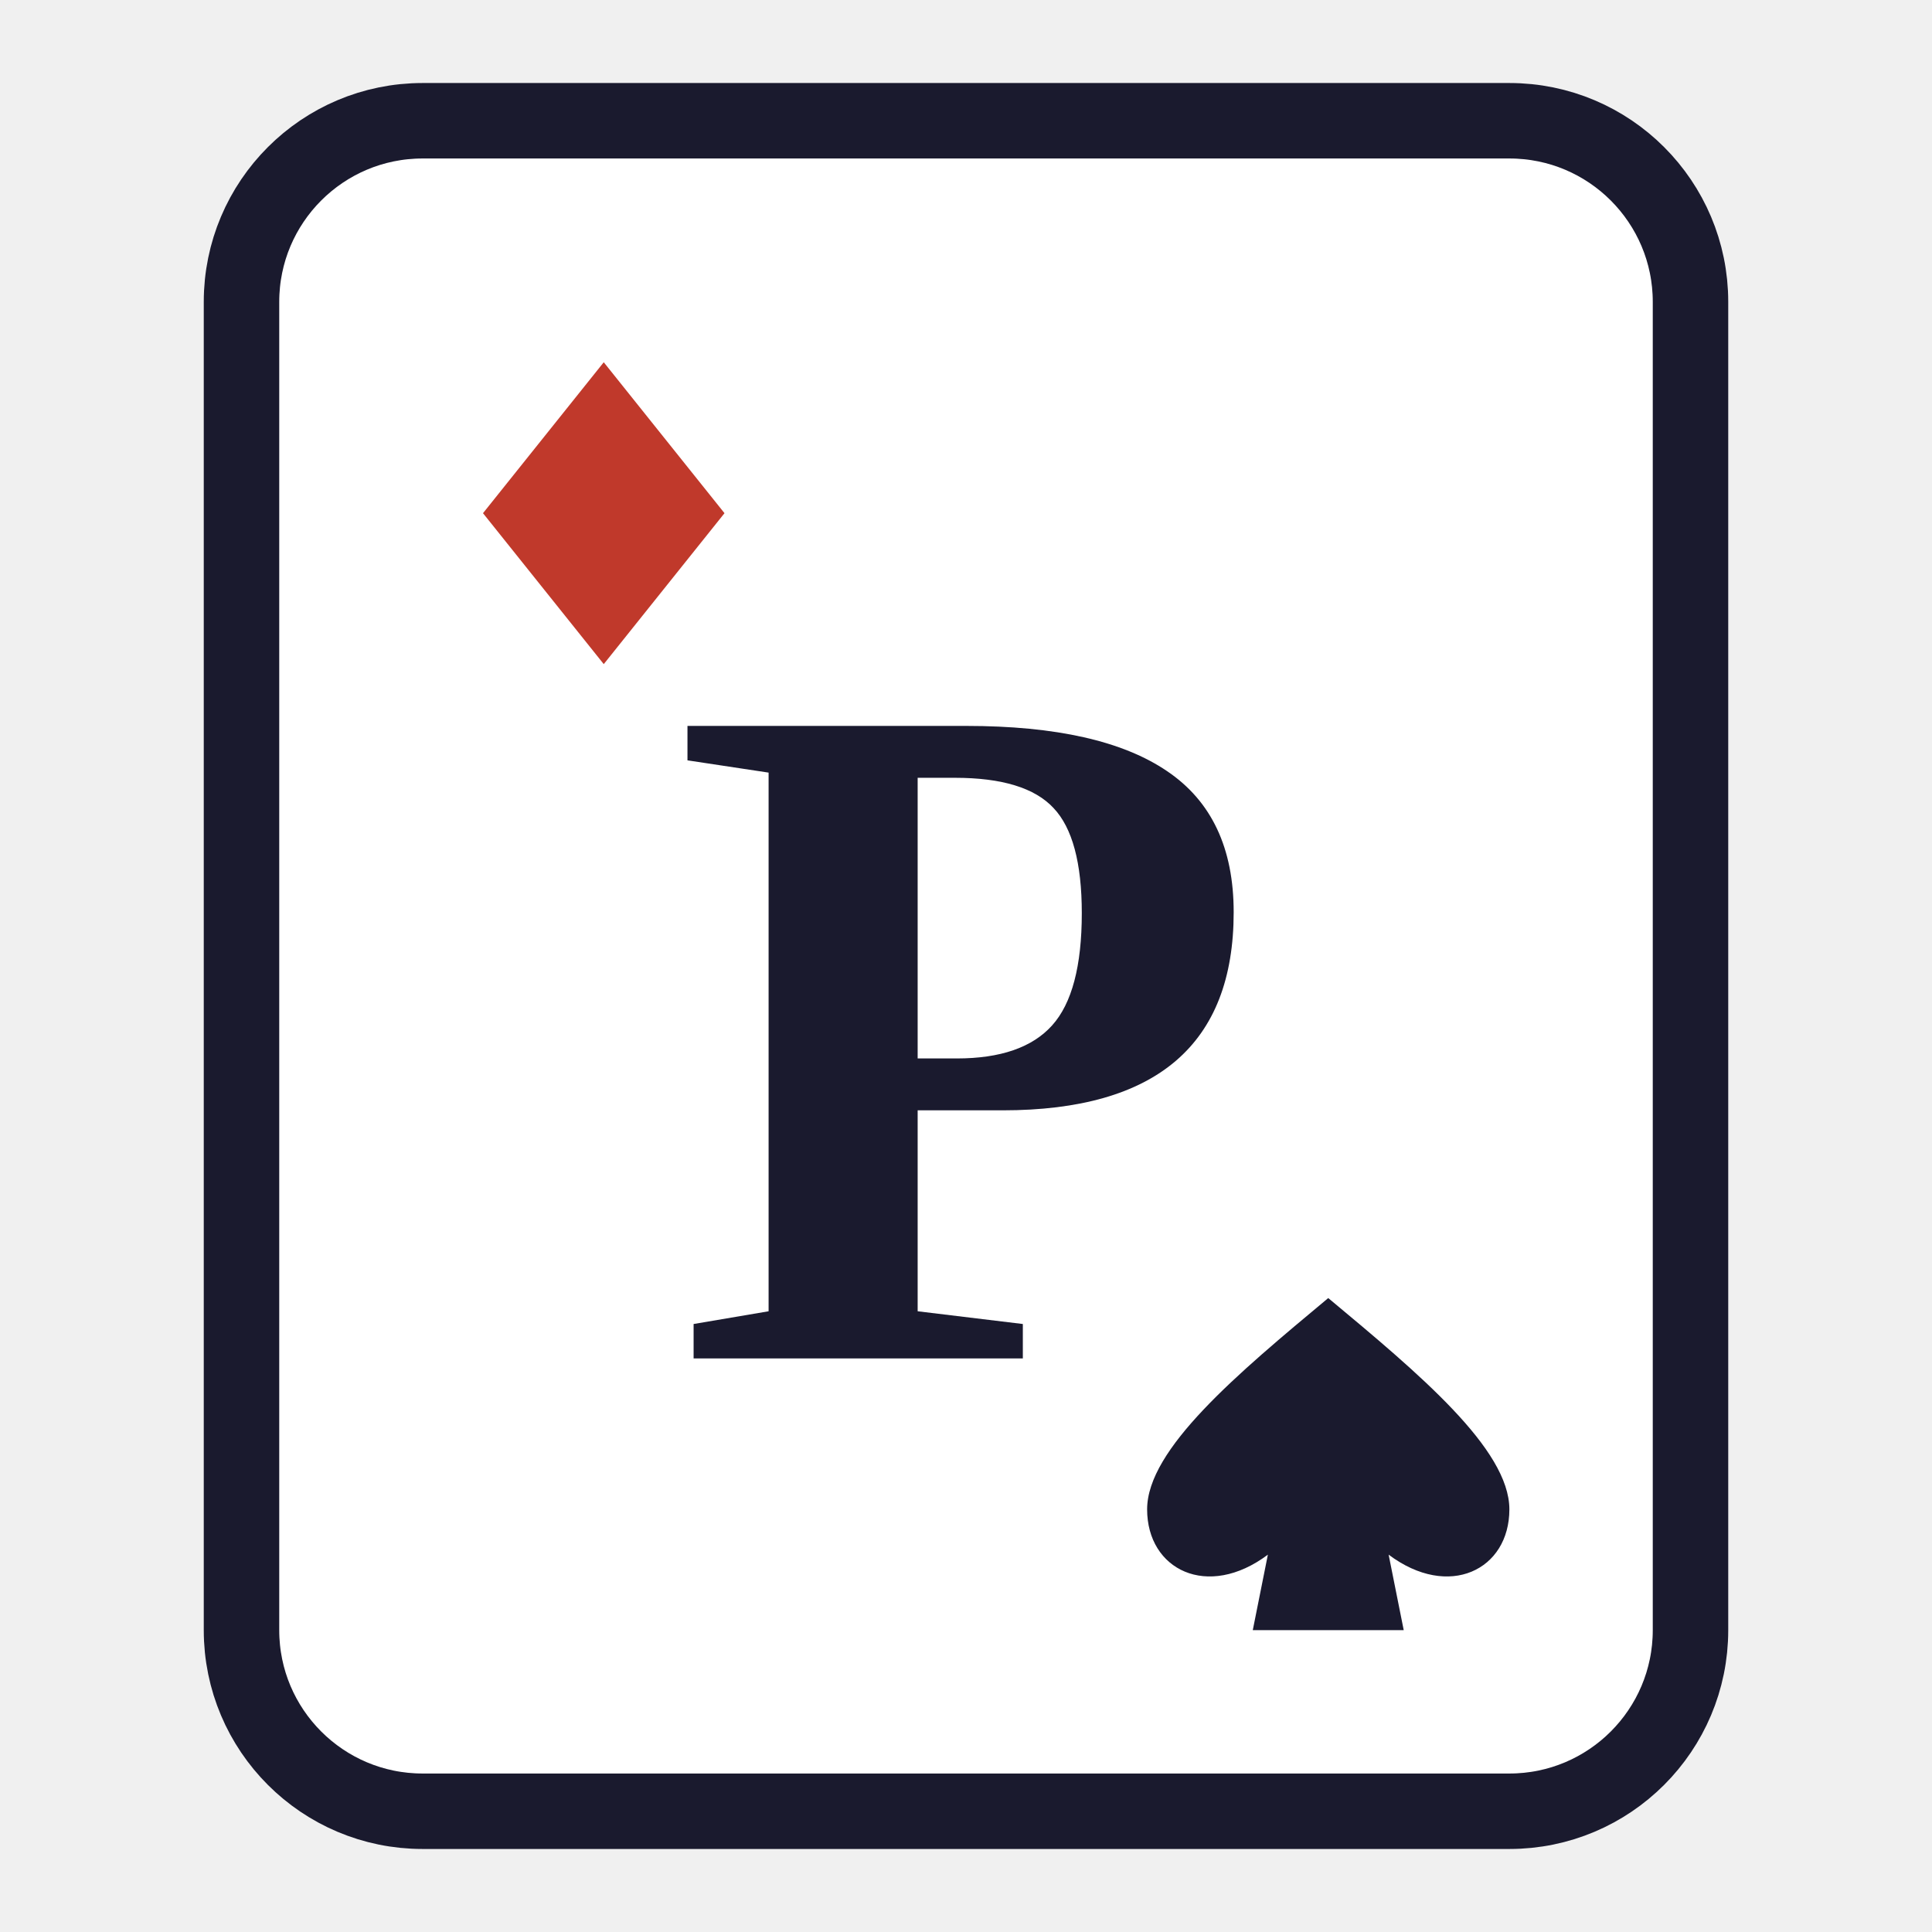
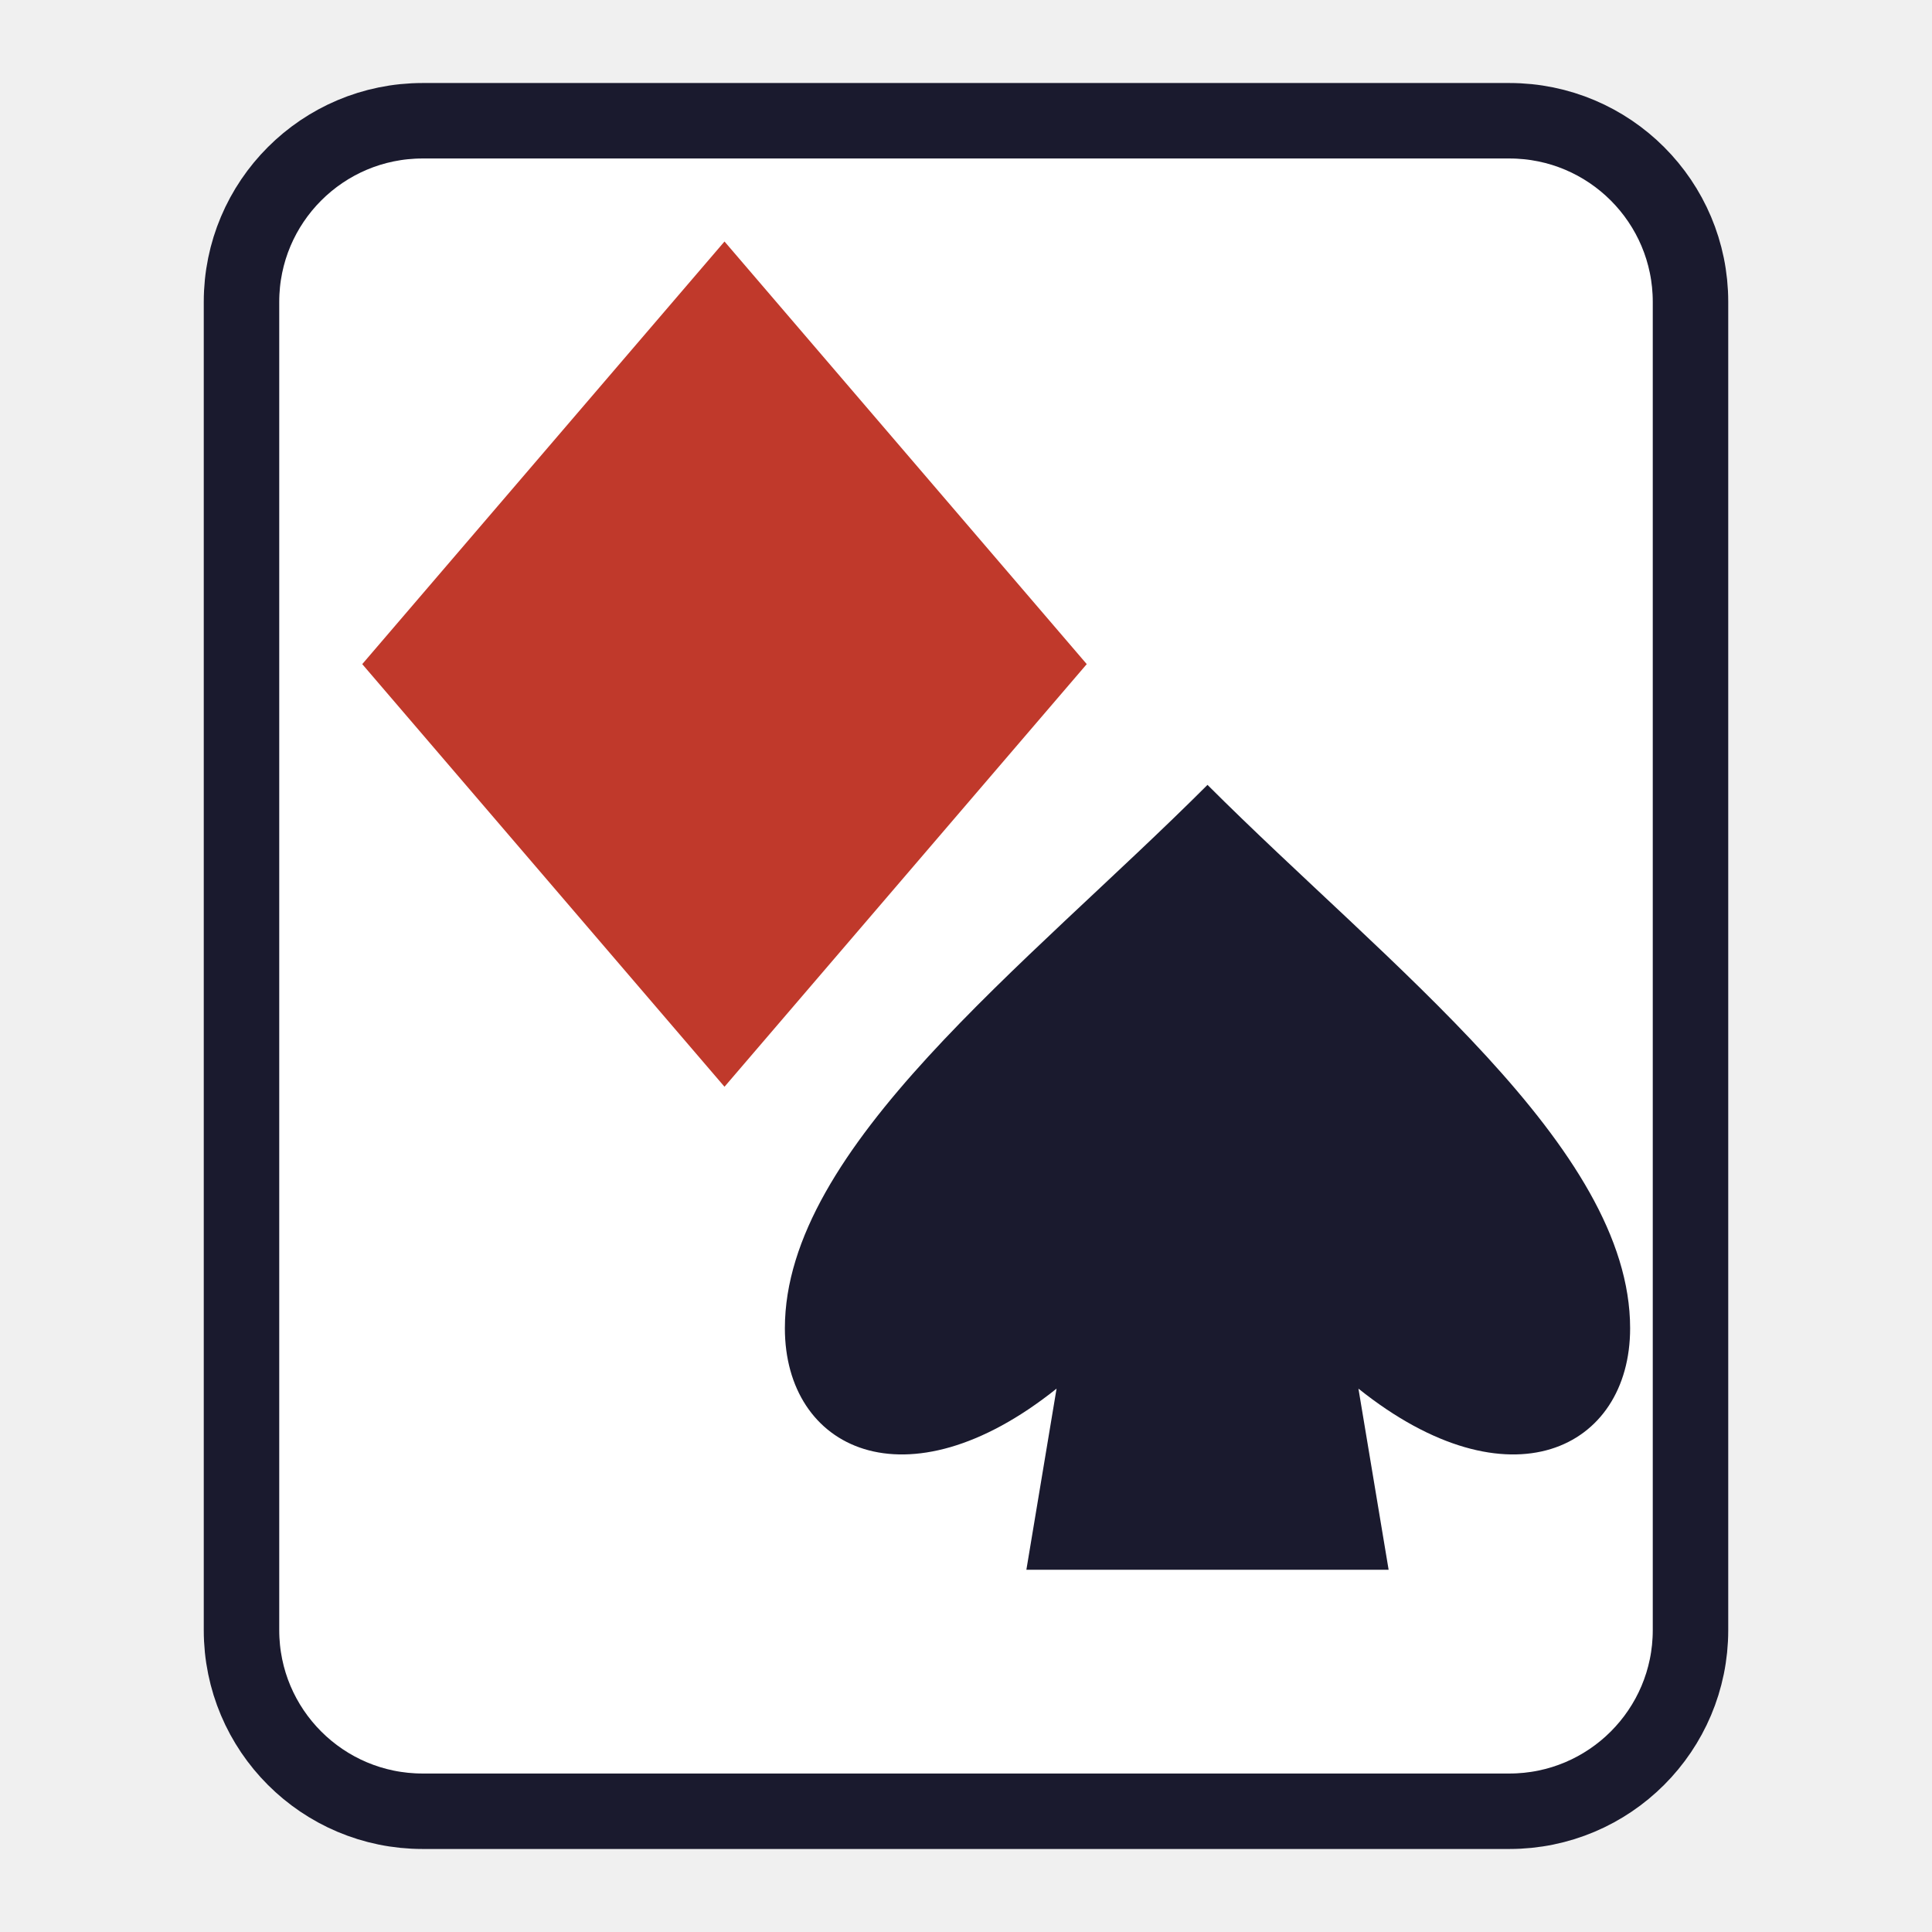
<svg xmlns="http://www.w3.org/2000/svg" viewBox="0 0 64 64">
  <rect x="8" y="4" width="48" height="56" rx="6" ry="6" fill="#fff" stroke="#1a1a2e" stroke-width="2.5" />
-   <polygon points="20,12 16,17 20,22 24,17" fill="#c0392b" />
-   <text x="32" y="45" font-family="Georgia, 'Times New Roman', serif" font-size="32" font-weight="bold" fill="#1a1a2e" text-anchor="middle">P</text>
-   <path d="M44,43 C41,45.5 38,48 38,50 C38,52 40,53 42,51.5 L41.5,54 L46.5,54 L46,51.5 C48,53 50,52 50,50 C50,48 47,45.5 44,43 Z" fill="#1a1a2e" />
+   <polygon points="24,8 12,22 24,36 36,22" fill="#c0392b" />
+   <path d="M40,26 C34,32 26,38 26,44 C26,48 30,50 35,46 L34,52 L46,52 L45,46 C50,50 54,48 54,44 C54,38 46,32 40,26 Z" fill="#1a1a2e" />
</svg>
